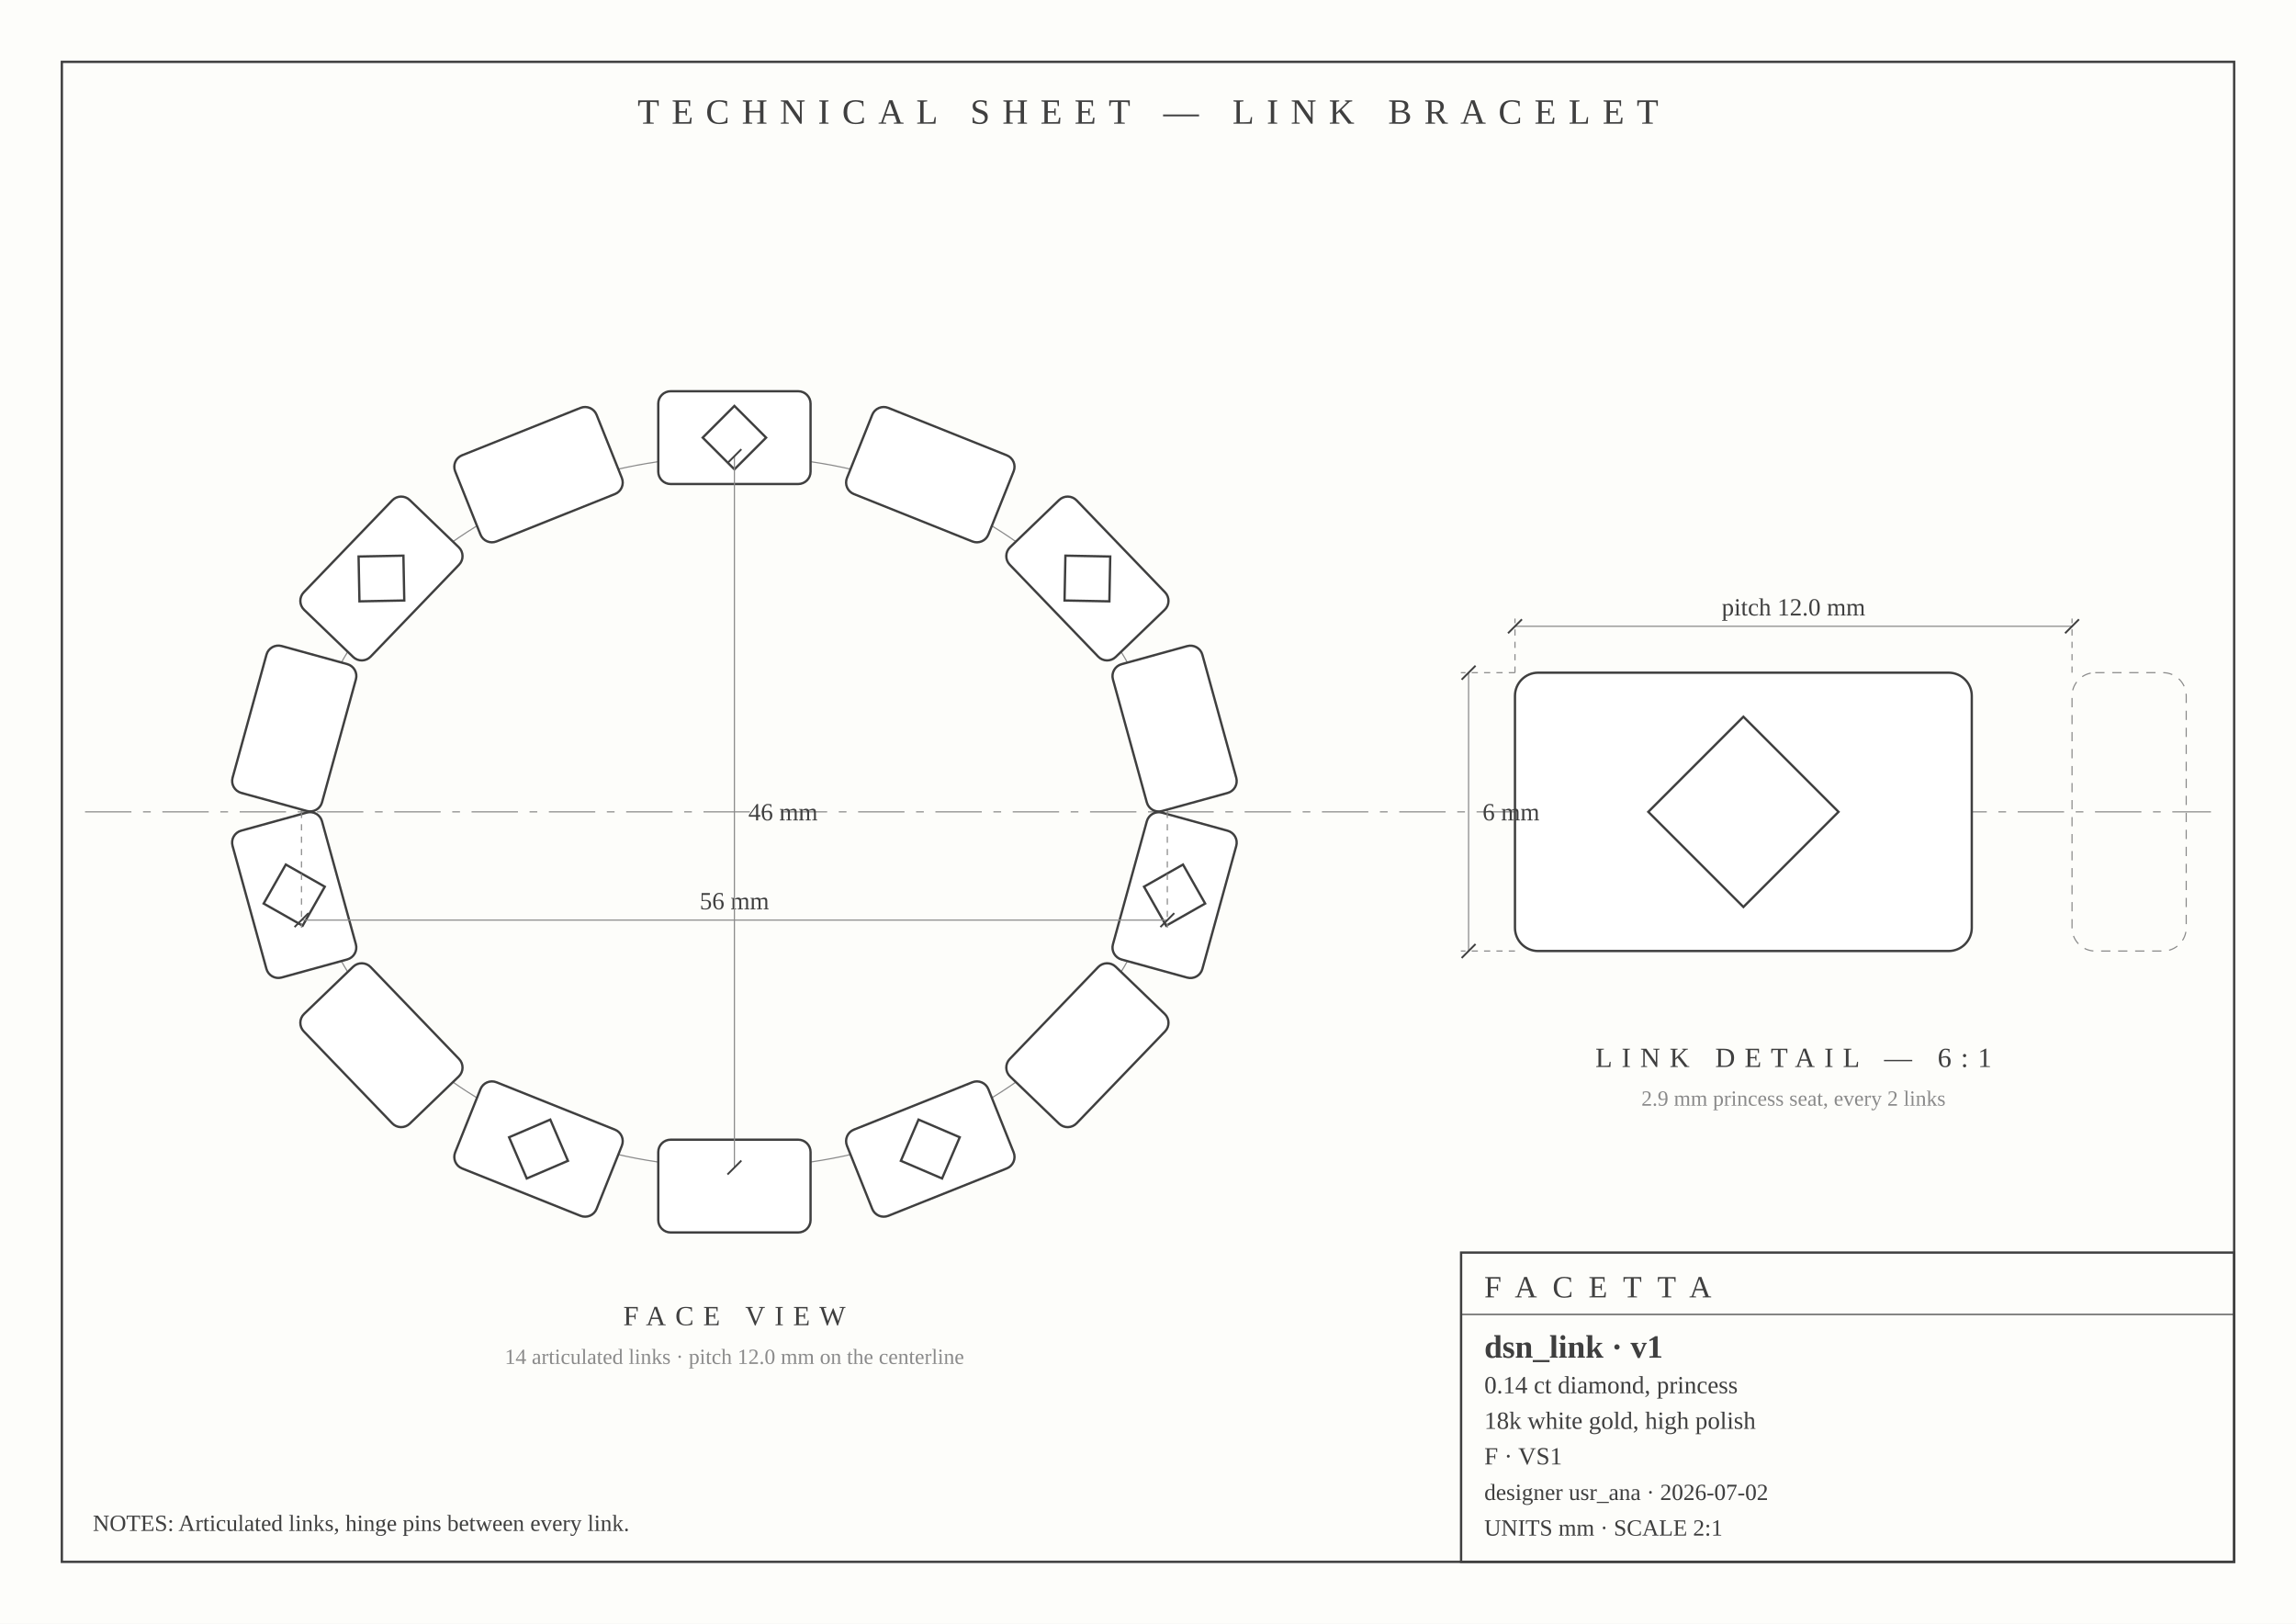
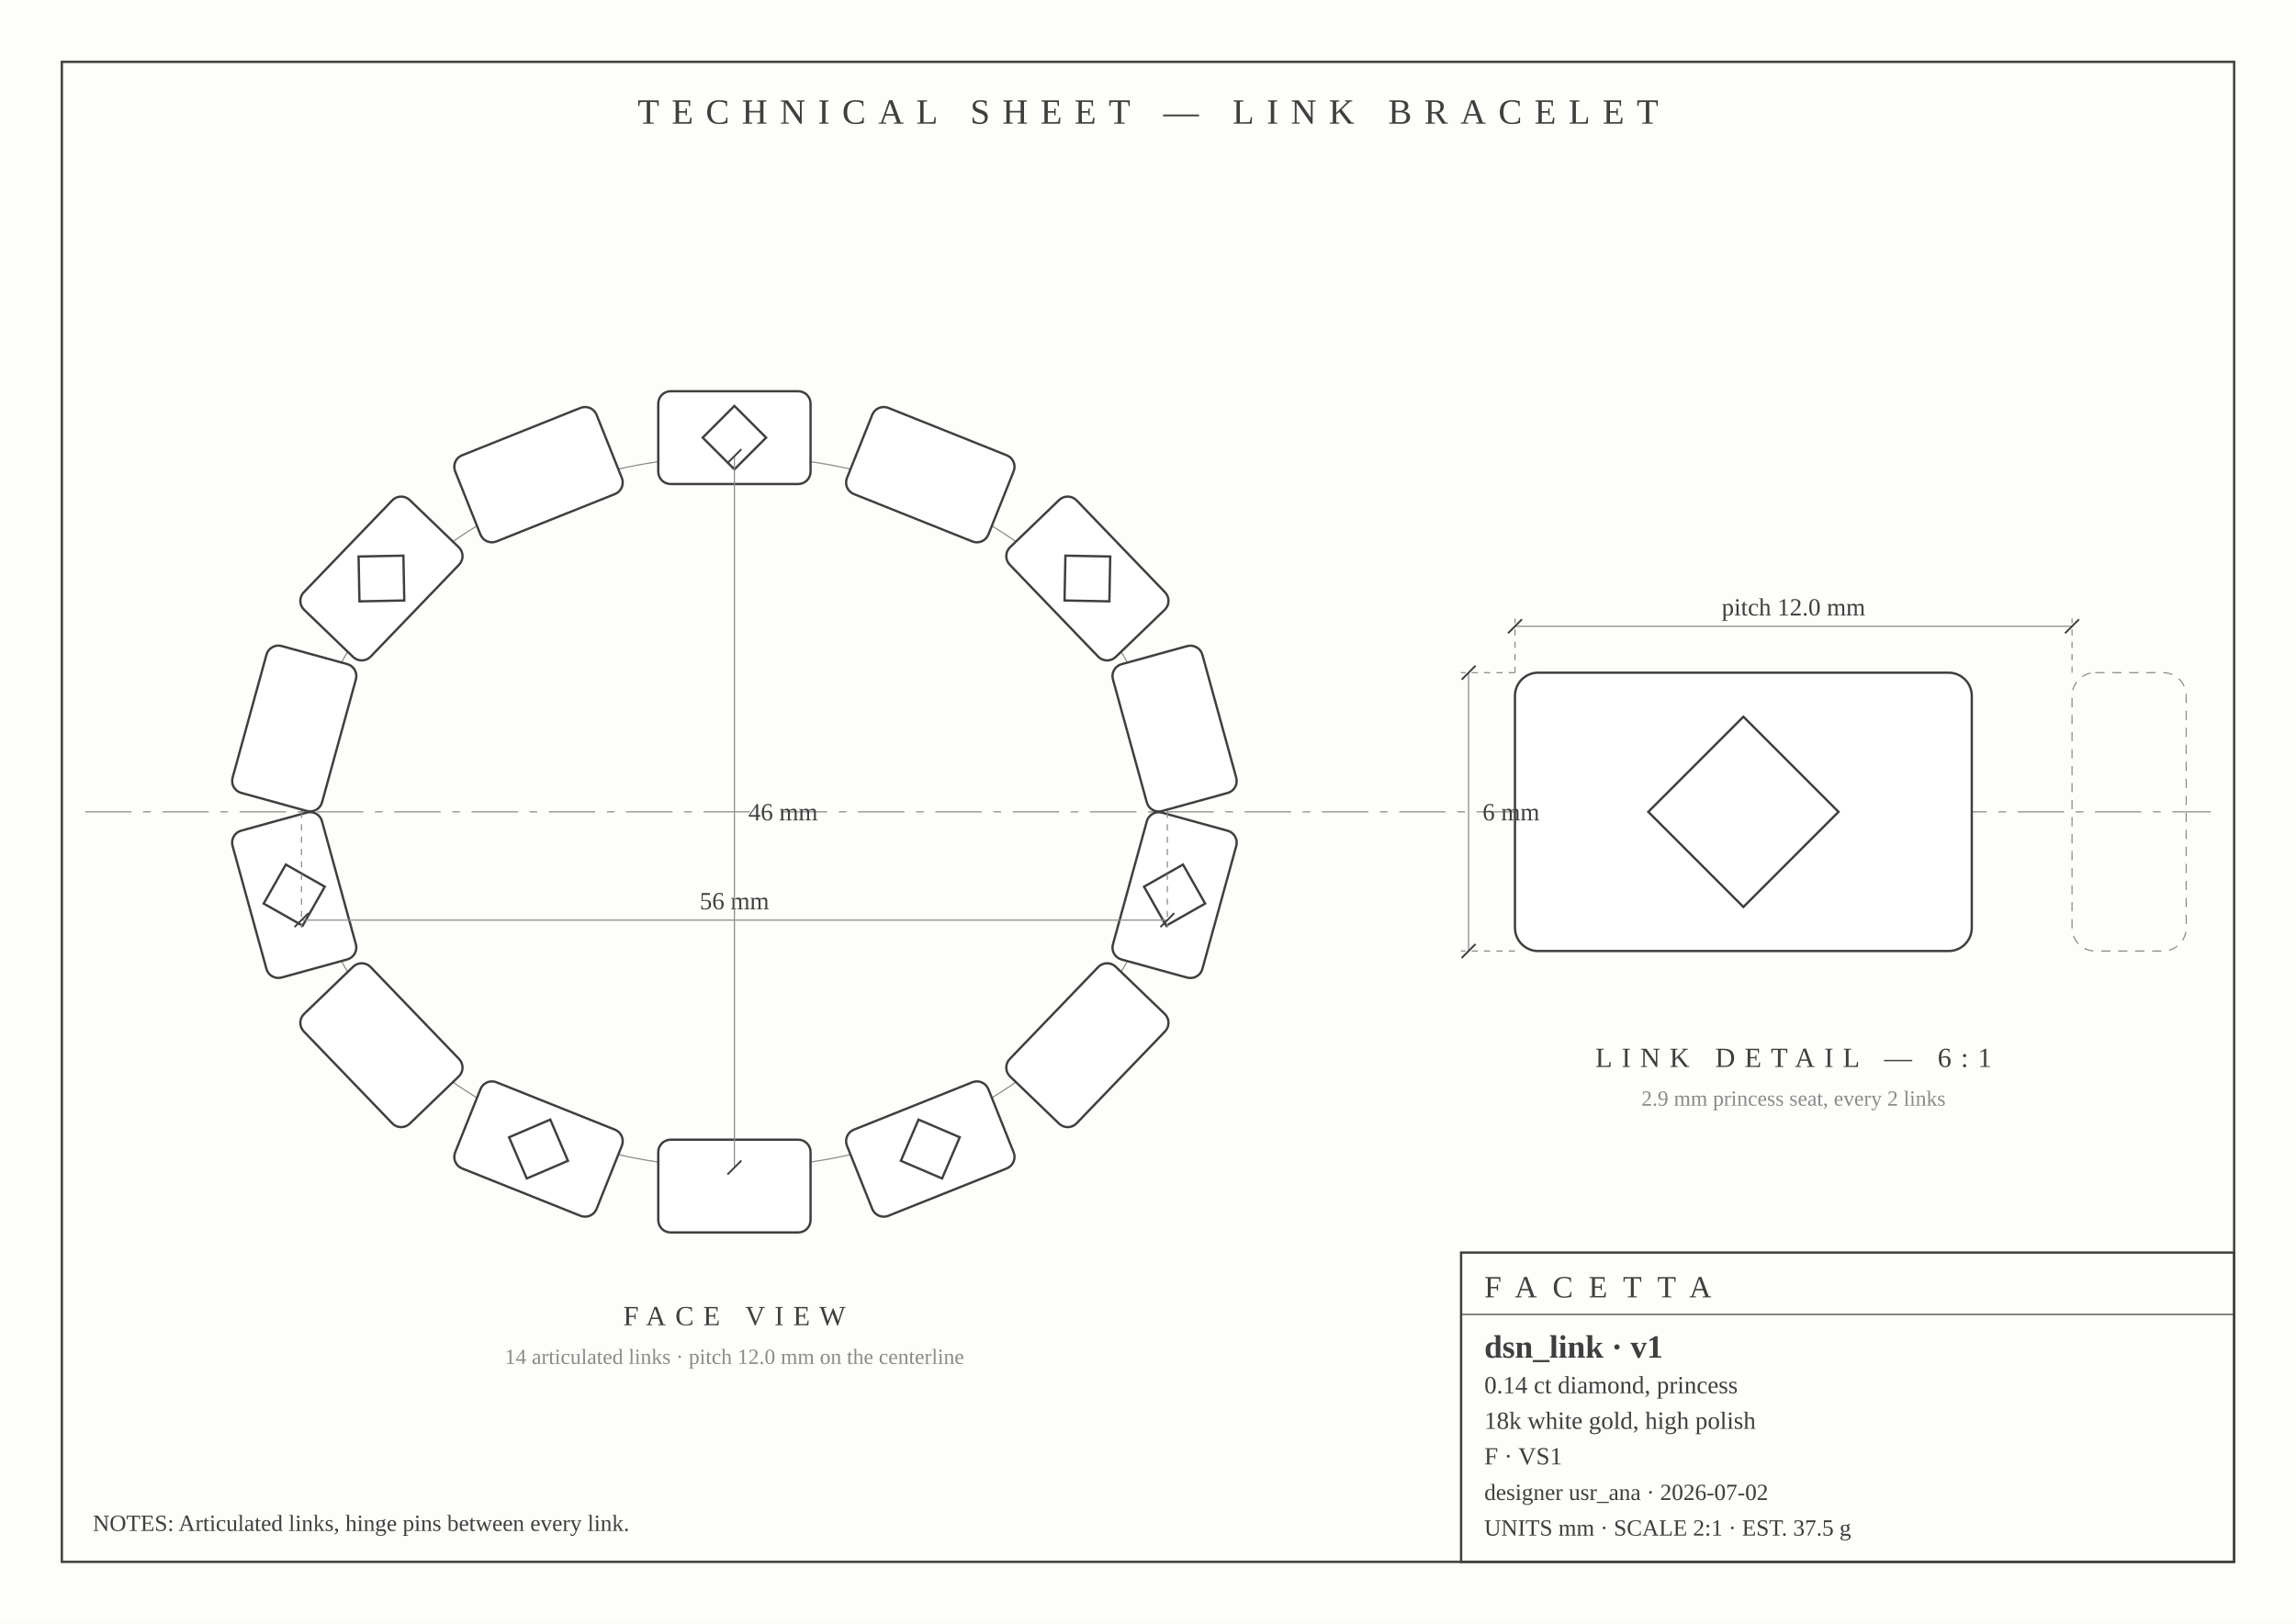
<svg xmlns="http://www.w3.org/2000/svg" viewBox="0 0 297 210" width="297mm" height="210mm" font-family="Georgia, 'Times New Roman', serif">
  <defs>
    <pattern id="hatch" width="1.4" height="1.4" patternTransform="rotate(45)" patternUnits="userSpaceOnUse">
      <line x1="0" y1="0" x2="0" y2="1.4" stroke="#8a8a8a" stroke-width="0.12" />
    </pattern>
  </defs>
  <rect x="0" y="0" width="297" height="210" fill="#fdfdfa" />
  <rect x="8" y="8" width="281" height="194" fill="none" stroke="#3f3f3f" stroke-width="0.3" />
  <text x="148.50" y="16.00" font-family="Georgia, 'Times New Roman', serif" font-size="4.6" fill="#3f3f3f" text-anchor="middle" letter-spacing="1.6">TECHNICAL SHEET — LINK BRACELET</text>
  <line x1="11.00" y1="105.00" x2="286.00" y2="105.00" stroke="#8a8a8a" stroke-width="0.15" stroke-dasharray="6 1.5 1 1.5" />
  <ellipse cx="95.00" cy="105.00" rx="56.00" ry="46.00" fill="none" stroke="#8a8a8a" stroke-width="0.15" />
  <rect x="85.15" y="50.60" width="19.70" height="12.00" rx="1.6" fill="#ffffff" stroke="#3f3f3f" stroke-width="0.3" transform="rotate(0.0 95.00 56.60)" />
  <rect x="92.10" y="53.70" width="5.80" height="5.80" fill="#ffffff" stroke="#3f3f3f" stroke-width="0.3" transform="rotate(45.0 95.00 56.60)" />
  <rect x="110.49" y="55.39" width="19.70" height="12.00" rx="1.6" fill="#ffffff" stroke="#3f3f3f" stroke-width="0.3" transform="rotate(21.8 120.34 61.39)" />
  <rect x="130.81" y="68.82" width="19.70" height="12.00" rx="1.6" fill="#ffffff" stroke="#3f3f3f" stroke-width="0.3" transform="rotate(46.1 140.66 74.82)" />
  <rect x="137.76" y="71.92" width="5.80" height="5.80" fill="#ffffff" stroke="#3f3f3f" stroke-width="0.3" transform="rotate(91.1 140.66 74.82)" />
  <rect x="142.09" y="88.23" width="19.70" height="12.00" rx="1.6" fill="#ffffff" stroke="#3f3f3f" stroke-width="0.3" transform="rotate(74.6 151.94 94.23)" />
  <rect x="142.09" y="109.77" width="19.70" height="12.00" rx="1.6" fill="#ffffff" stroke="#3f3f3f" stroke-width="0.3" transform="rotate(105.4 151.94 115.77)" />
  <rect x="149.04" y="112.87" width="5.80" height="5.80" fill="#ffffff" stroke="#3f3f3f" stroke-width="0.3" transform="rotate(150.4 151.94 115.77)" />
  <rect x="130.81" y="129.18" width="19.70" height="12.00" rx="1.6" fill="#ffffff" stroke="#3f3f3f" stroke-width="0.3" transform="rotate(133.9 140.66 135.18)" />
  <rect x="110.49" y="142.61" width="19.70" height="12.00" rx="1.6" fill="#ffffff" stroke="#3f3f3f" stroke-width="0.3" transform="rotate(158.2 120.34 148.61)" />
  <rect x="117.44" y="145.71" width="5.80" height="5.80" fill="#ffffff" stroke="#3f3f3f" stroke-width="0.3" transform="rotate(203.2 120.34 148.61)" />
  <rect x="85.15" y="147.40" width="19.70" height="12.00" rx="1.6" fill="#ffffff" stroke="#3f3f3f" stroke-width="0.3" transform="rotate(180.0 95.00 153.40)" />
  <rect x="59.81" y="142.61" width="19.70" height="12.00" rx="1.6" fill="#ffffff" stroke="#3f3f3f" stroke-width="0.3" transform="rotate(-158.2 69.66 148.61)" />
  <rect x="66.76" y="145.71" width="5.80" height="5.80" fill="#ffffff" stroke="#3f3f3f" stroke-width="0.3" transform="rotate(-113.2 69.66 148.61)" />
  <rect x="39.49" y="129.18" width="19.70" height="12.00" rx="1.6" fill="#ffffff" stroke="#3f3f3f" stroke-width="0.3" transform="rotate(-133.9 49.34 135.18)" />
  <rect x="28.22" y="109.77" width="19.70" height="12.00" rx="1.6" fill="#ffffff" stroke="#3f3f3f" stroke-width="0.3" transform="rotate(-105.4 38.06 115.77)" />
  <rect x="35.16" y="112.87" width="5.80" height="5.80" fill="#ffffff" stroke="#3f3f3f" stroke-width="0.3" transform="rotate(-60.4 38.06 115.77)" />
  <rect x="28.22" y="88.23" width="19.70" height="12.00" rx="1.6" fill="#ffffff" stroke="#3f3f3f" stroke-width="0.3" transform="rotate(-74.6 38.06 94.23)" />
  <rect x="39.49" y="68.82" width="19.70" height="12.00" rx="1.6" fill="#ffffff" stroke="#3f3f3f" stroke-width="0.3" transform="rotate(-46.1 49.34 74.82)" />
  <rect x="46.44" y="71.92" width="5.80" height="5.80" fill="#ffffff" stroke="#3f3f3f" stroke-width="0.3" transform="rotate(-1.1 49.34 74.82)" />
  <rect x="59.81" y="55.39" width="19.70" height="12.00" rx="1.6" fill="#ffffff" stroke="#3f3f3f" stroke-width="0.3" transform="rotate(-21.8 69.66 61.39)" />
  <line x1="39.00" y1="105.00" x2="39.00" y2="120.00" stroke="#8a8a8a" stroke-width="0.15" stroke-dasharray="0.8 0.8" />
  <line x1="151.00" y1="105.00" x2="151.00" y2="120.00" stroke="#8a8a8a" stroke-width="0.15" stroke-dasharray="0.8 0.8" />
  <line x1="39.00" y1="119.00" x2="151.00" y2="119.00" stroke="#8a8a8a" stroke-width="0.15" />
  <line x1="38.10" y1="119.90" x2="39.90" y2="118.10" stroke="#3f3f3f" stroke-width="0.24" />
  <line x1="150.10" y1="119.90" x2="151.90" y2="118.10" stroke="#3f3f3f" stroke-width="0.24" />
  <text x="95.00" y="117.60" font-family="Georgia, 'Times New Roman', serif" font-size="3.2" fill="#3f3f3f" text-anchor="middle">56 mm</text>
  <line x1="95.00" y1="59.00" x2="95.00" y2="151.00" stroke="#8a8a8a" stroke-width="0.15" />
  <line x1="94.10" y1="59.90" x2="95.90" y2="58.10" stroke="#3f3f3f" stroke-width="0.24" />
  <line x1="94.10" y1="151.90" x2="95.90" y2="150.10" stroke="#3f3f3f" stroke-width="0.24" />
  <text x="96.80" y="106.10" font-family="Georgia, 'Times New Roman', serif" font-size="3.2" fill="#3f3f3f" text-anchor="start">46 mm</text>
  <text x="95.00" y="171.40" font-family="Georgia, 'Times New Roman', serif" font-size="3.6" fill="#3f3f3f" text-anchor="middle" letter-spacing="1.2">FACE VIEW</text>
  <text x="95.00" y="176.40" font-family="Georgia, 'Times New Roman', serif" font-size="2.8" fill="#8a8a8a" text-anchor="middle">14 articulated links · pitch 12.0 mm on the centerline</text>
  <rect x="195.97" y="87.00" width="59.09" height="36.00" rx="3" fill="#ffffff" stroke="#3f3f3f" stroke-width="0.3" />
  <rect x="268.03" y="87.00" width="14.77" height="36.00" rx="3" fill="none" stroke="#8a8a8a" stroke-width="0.15" stroke-dasharray="1.2 1" />
  <line x1="195.97" y1="87.00" x2="195.97" y2="80.00" stroke="#8a8a8a" stroke-width="0.15" stroke-dasharray="0.8 0.8" />
  <line x1="268.03" y1="87.00" x2="268.03" y2="80.00" stroke="#8a8a8a" stroke-width="0.15" stroke-dasharray="0.8 0.8" />
  <line x1="195.97" y1="81.00" x2="268.03" y2="81.00" stroke="#8a8a8a" stroke-width="0.15" />
  <line x1="195.07" y1="81.90" x2="196.87" y2="80.10" stroke="#3f3f3f" stroke-width="0.24" />
  <line x1="267.13" y1="81.90" x2="268.93" y2="80.10" stroke="#3f3f3f" stroke-width="0.24" />
  <text x="232.00" y="79.60" font-family="Georgia, 'Times New Roman', serif" font-size="3.2" fill="#3f3f3f" text-anchor="middle">pitch 12.0 mm</text>
  <line x1="195.97" y1="87.00" x2="188.97" y2="87.00" stroke="#8a8a8a" stroke-width="0.15" stroke-dasharray="0.8 0.8" />
  <line x1="195.97" y1="123.00" x2="188.97" y2="123.00" stroke="#8a8a8a" stroke-width="0.15" stroke-dasharray="0.8 0.8" />
  <line x1="189.97" y1="87.00" x2="189.97" y2="123.00" stroke="#8a8a8a" stroke-width="0.15" />
  <line x1="189.07" y1="87.90" x2="190.87" y2="86.10" stroke="#3f3f3f" stroke-width="0.24" />
  <line x1="189.07" y1="123.90" x2="190.87" y2="122.10" stroke="#3f3f3f" stroke-width="0.24" />
  <text x="191.77" y="106.10" font-family="Georgia, 'Times New Roman', serif" font-size="3.2" fill="#3f3f3f" text-anchor="start">6 mm</text>
  <rect x="216.82" y="96.30" width="17.40" height="17.40" fill="#ffffff" stroke="#3f3f3f" stroke-width="0.3" transform="rotate(45 225.52 105.00)" />
  <text x="232.00" y="143.00" font-family="Georgia, 'Times New Roman', serif" font-size="2.8" fill="#8a8a8a" text-anchor="middle">2.9 mm princess seat, every 2 links</text>
  <text x="232.00" y="138.00" font-family="Georgia, 'Times New Roman', serif" font-size="3.6" fill="#3f3f3f" text-anchor="middle" letter-spacing="1.2">LINK DETAIL — 6:1</text>
  <rect x="189.00" y="162.00" width="100" height="40" fill="none" stroke="#3f3f3f" stroke-width="0.3" />
  <line x1="189.00" y1="170.00" x2="289.00" y2="170.00" stroke="#3f3f3f" stroke-width="0.15" />
  <text x="192.00" y="167.80" font-family="Georgia, 'Times New Roman', serif" font-size="4.0" fill="#3f3f3f" text-anchor="start" letter-spacing="2.0">FACETTA</text>
  <text x="192.00" y="175.60" font-family="Georgia, 'Times New Roman', serif" font-size="4.2" fill="#3f3f3f" text-anchor="start" font-weight="bold">dsn_link  ·  v1</text>
  <text x="192.00" y="180.20" font-family="Georgia, 'Times New Roman', serif" font-size="3.2" fill="#3f3f3f" text-anchor="start">0.14 ct diamond, princess</text>
  <text x="192.00" y="184.80" font-family="Georgia, 'Times New Roman', serif" font-size="3.2" fill="#3f3f3f" text-anchor="start">18k white gold, high polish</text>
  <text x="192.00" y="189.40" font-family="Georgia, 'Times New Roman', serif" font-size="3.2" fill="#3f3f3f" text-anchor="start">F  ·  VS1</text>
  <text x="192.00" y="194.00" font-family="Georgia, 'Times New Roman', serif" font-size="3.0" fill="#3f3f3f" text-anchor="start">designer usr_ana  ·  2026-07-02</text>
-   <text x="192.00" y="198.60" font-family="Georgia, 'Times New Roman', serif" font-size="3.0" fill="#3f3f3f" text-anchor="start">UNITS mm  ·  SCALE 2:1</text>
+   <text x="192.00" y="198.60" font-family="Georgia, 'Times New Roman', serif" font-size="3.0" fill="#3f3f3f" text-anchor="start">UNITS mm  ·  SCALE 2:1  ·  EST. 37.5 g</text>
  <text x="12.00" y="198.00" font-family="Georgia, 'Times New Roman', serif" font-size="3.0" fill="#3f3f3f" text-anchor="start">NOTES: Articulated links, hinge pins between every link.</text>
</svg>
